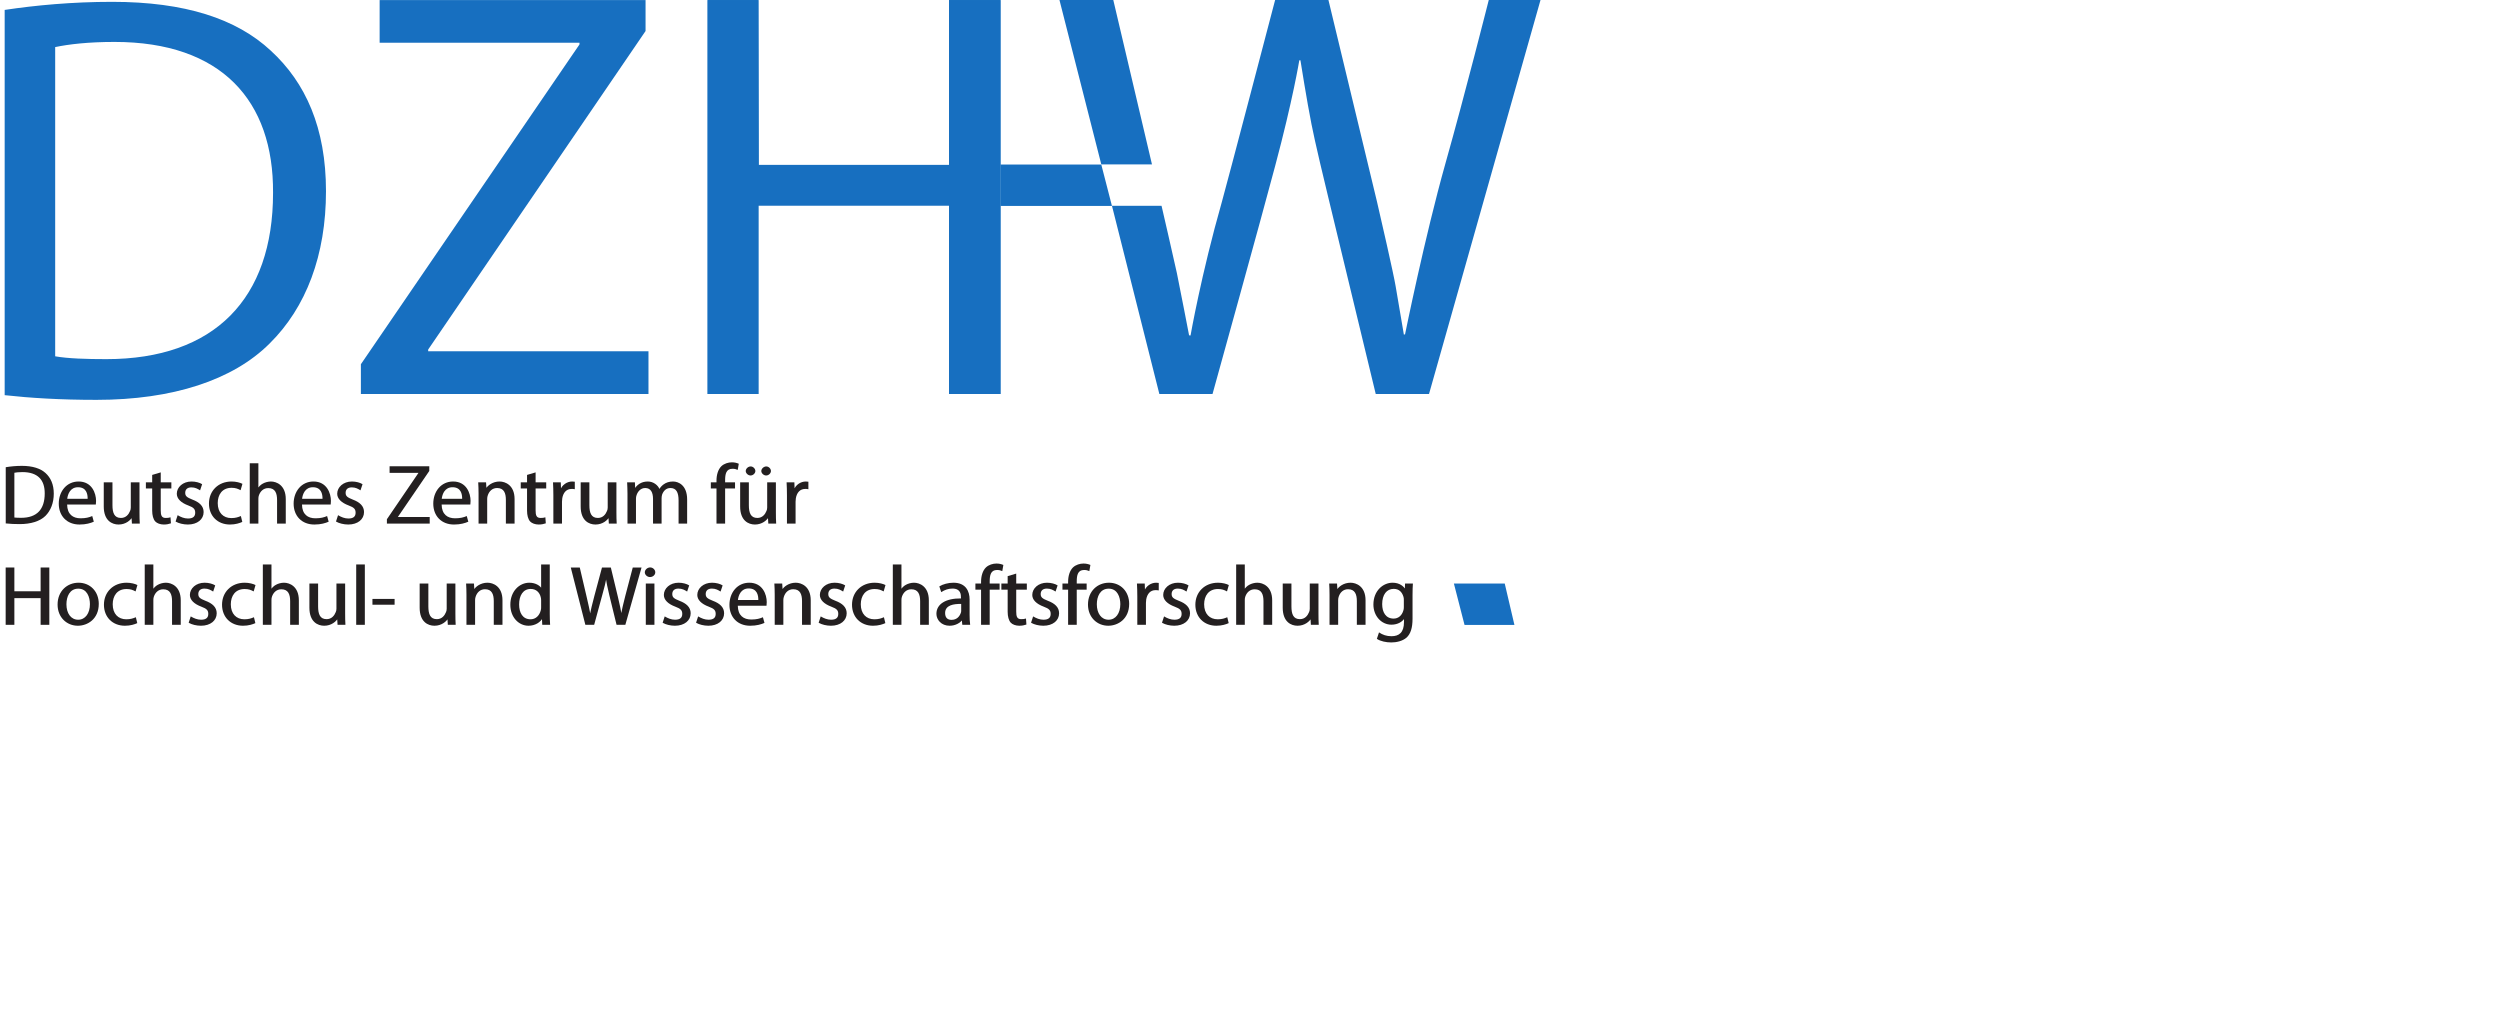
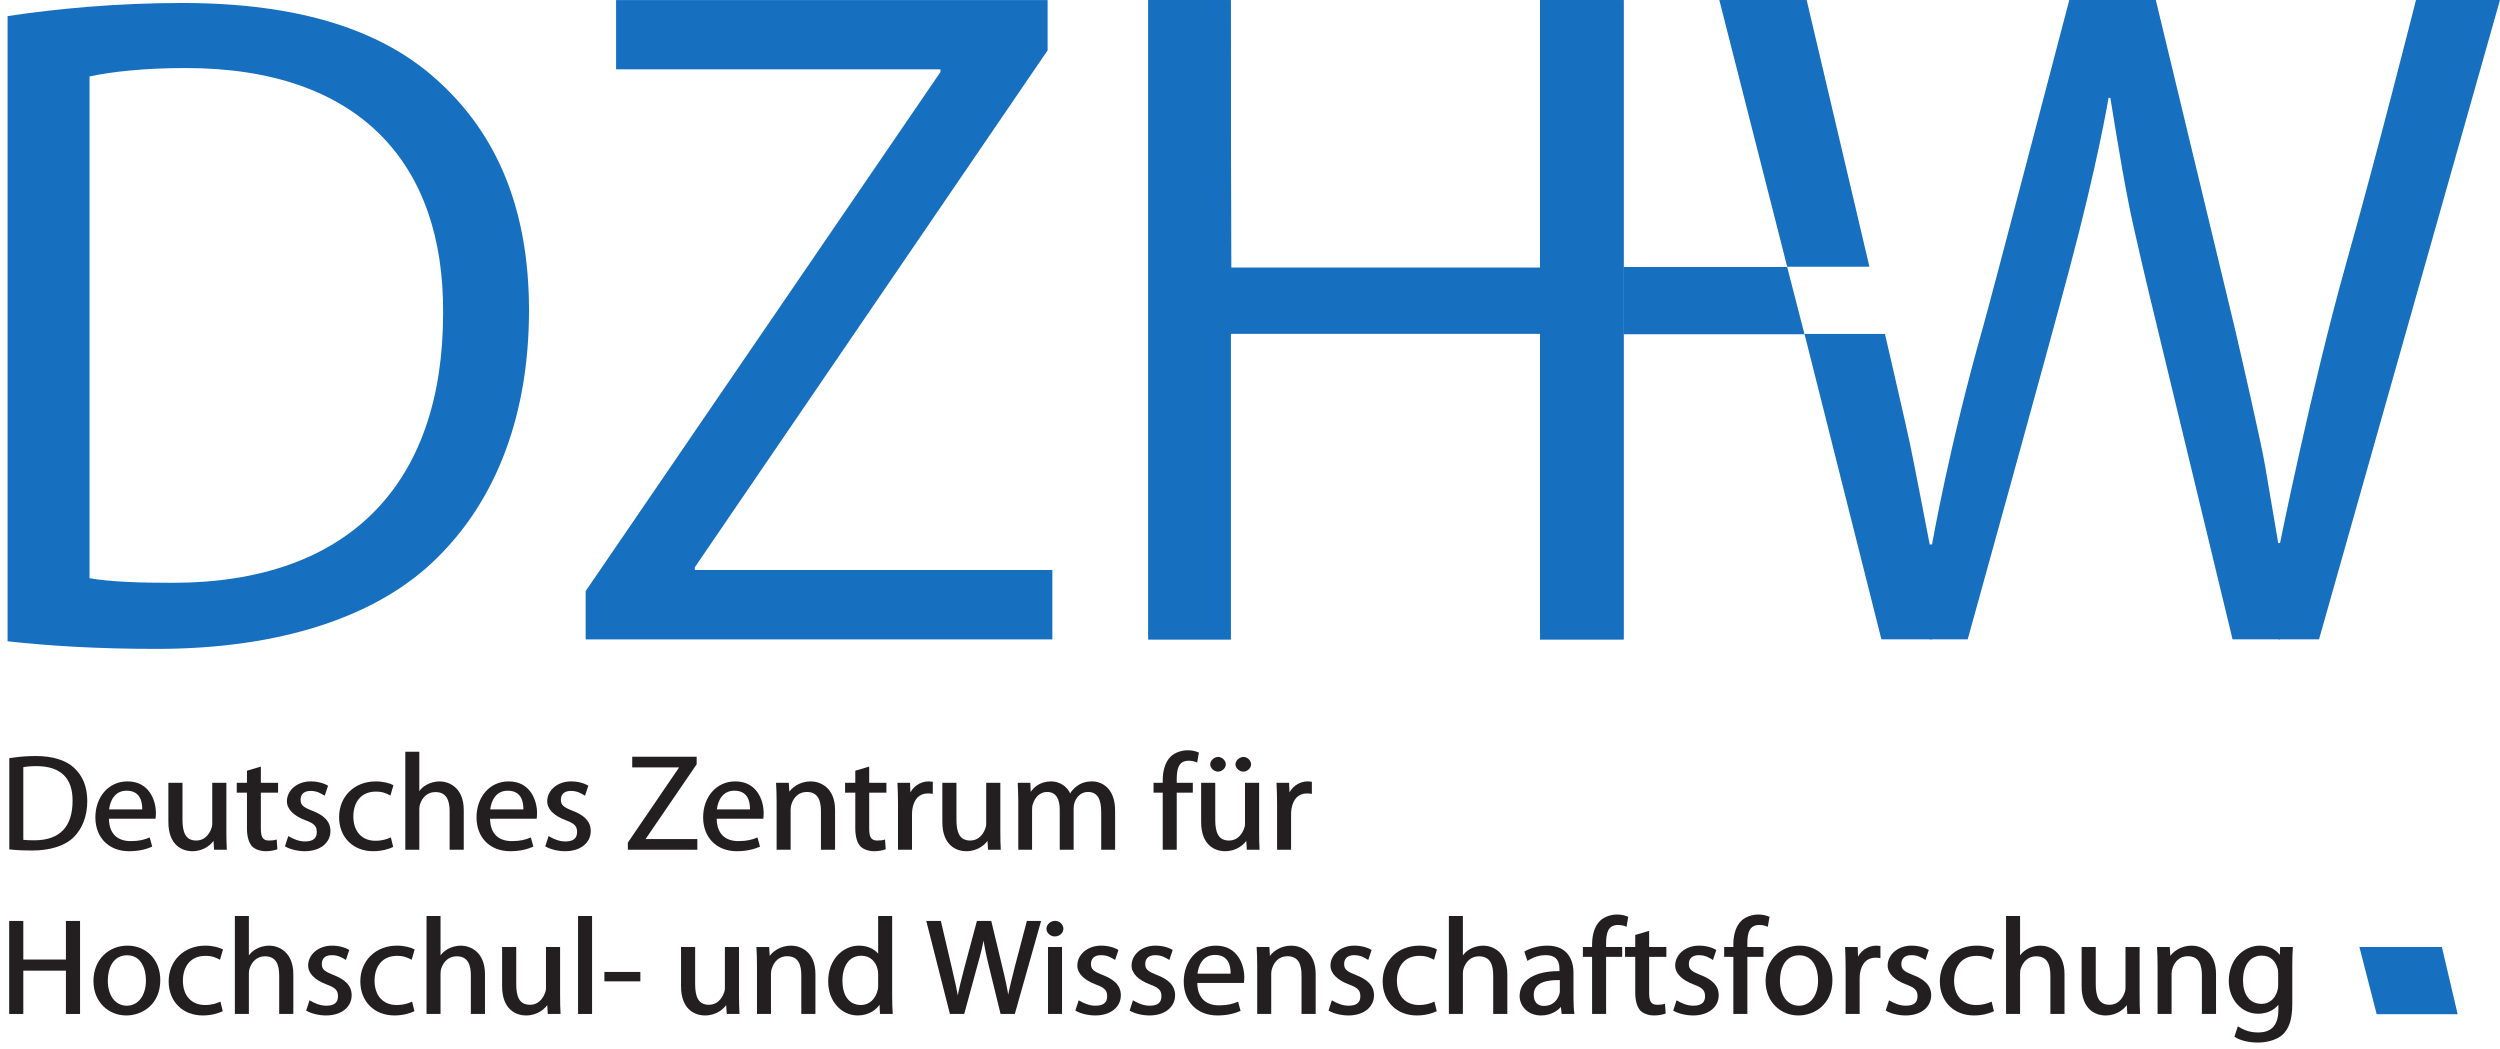
- <svg xmlns="http://www.w3.org/2000/svg" xmlns:xlink="http://www.w3.org/1999/xlink" viewBox="0 0 552 224" enable-background="new 0 0 552 224" version="1.1">
+ <svg xmlns="http://www.w3.org/2000/svg" xmlns:xlink="http://www.w3.org/1999/xlink" viewBox="0 0 340.15 142.62" version="1.1">
  <defs>
    <g>
      <symbol overflow="visible" id="glyph0-0">
        <path style="stroke:none;" d="M 0 0 L 9.453 0 L 9.453 -13.141 L -0.156 -13.141 L -0.156 0 Z M 4.75 -7.438 L 1.641 -12.109 L 7.656 -12.109 L 4.656 -7.594 Z M 5.312 -6.531 L 8.484 -11.281 L 8.234 -11.312 L 8.234 -1.812 L 8.484 -1.844 L 5.328 -6.562 Z M 1.578 -0.938 L 4.656 -5.562 L 7.656 -1.031 L 1.641 -1.031 Z M 0.812 -11.281 L 3.969 -6.562 L 0.812 -1.844 L 1.062 -1.812 L 1.062 -11.312 Z M 0.812 -11.281 " />
      </symbol>
      <symbol overflow="visible" id="glyph0-1">
        <path style="stroke:none;" d="M 1.422 -0.031 C 2.234 0.062 3.188 0.109 4.359 0.109 C 6.797 0.109 8.828 -0.516 10.031 -1.703 C 11.188 -2.859 11.875 -4.562 11.875 -6.625 C 11.875 -8.656 11.188 -10.141 10.047 -11.172 C 8.953 -12.172 7.188 -12.75 4.859 -12.75 C 3.578 -12.75 2.406 -12.641 1.266 -12.453 L 1.266 -0.031 Z M 3.031 -11.203 C 3.469 -11.297 4.094 -11.375 4.938 -11.375 C 8.375 -11.375 9.891 -9.625 9.875 -6.656 C 9.875 -3.172 8.172 -1.281 4.672 -1.281 C 4.047 -1.281 3.453 -1.312 3.172 -1.344 L 3.172 -11.219 Z M 3.031 -11.203 " />
      </symbol>
      <symbol overflow="visible" id="glyph0-2">
        <path style="stroke:none;" d="M 8.75 -4.25 C 8.781 -4.438 8.797 -4.672 8.797 -5.016 C 8.797 -6.672 7.906 -9.297 4.938 -9.297 C 2.312 -9.297 0.562 -7.125 0.562 -4.406 C 0.562 -1.672 2.375 0.203 5.141 0.203 C 6.578 0.203 7.594 -0.109 8.297 -0.422 L 7.953 -1.672 C 7.266 -1.375 6.547 -1.172 5.375 -1.172 C 3.703 -1.172 2.438 -2.031 2.406 -4.219 L 8.719 -4.219 Z M 2.422 -5.422 C 2.547 -6.562 3.125 -8.031 4.812 -8.031 C 6.656 -8.031 6.953 -6.547 6.938 -5.484 L 2.422 -5.484 Z M 2.422 -5.422 " />
      </symbol>
      <symbol overflow="visible" id="glyph0-3">
        <path style="stroke:none;" d="M 8.906 -9.109 L 7.125 -9.109 L 7.125 -3.547 C 7.125 -3.219 7.062 -3.016 6.969 -2.797 C 6.672 -2.047 6.062 -1.25 4.953 -1.25 C 3.484 -1.25 3.078 -2.375 3.078 -4.078 L 3.078 -9.109 L 1.156 -9.109 L 1.156 -3.781 C 1.156 -0.641 3 0.203 4.422 0.203 C 6.016 0.203 7.078 -0.75 7.469 -1.469 L 7.281 -1.469 L 7.375 0 L 9.109 0 C 9.062 -0.75 9.047 -1.562 9.047 -2.516 L 9.047 -9.109 Z M 8.906 -9.109 " />
      </symbol>
      <symbol overflow="visible" id="glyph0-4">
        <path style="stroke:none;" d="M 1.578 -10.734 L 1.578 -9.109 L 0.188 -9.109 L 0.188 -7.766 L 1.578 -7.766 L 1.578 -2.891 C 1.578 -1.828 1.812 -0.984 2.25 -0.484 C 2.641 -0.062 3.375 0.203 4.141 0.203 C 4.766 0.203 5.281 0.094 5.719 -0.062 L 5.625 -1.391 C 5.281 -1.281 5.016 -1.25 4.562 -1.25 C 3.656 -1.25 3.469 -1.828 3.469 -2.938 L 3.469 -7.766 L 5.812 -7.766 L 5.812 -9.109 L 3.469 -9.109 L 3.469 -11.312 L 1.578 -10.75 Z M 1.578 -10.734 " />
      </symbol>
      <symbol overflow="visible" id="glyph0-5">
        <path style="stroke:none;" d="M 0.641 -0.422 C 1.266 -0.062 2.297 0.203 3.281 0.203 C 5.391 0.203 6.766 -0.953 6.766 -2.547 C 6.766 -3.891 5.812 -4.734 4.266 -5.312 C 3.094 -5.781 2.703 -6.062 2.703 -6.797 C 2.703 -7.469 3.094 -8 4.062 -8 C 4.906 -8 5.438 -7.688 5.984 -7.344 L 6.438 -8.703 C 5.906 -9.047 5.016 -9.297 4.094 -9.297 C 2.188 -9.297 0.844 -8.047 0.844 -6.594 C 0.844 -5.516 1.75 -4.609 3.391 -4 C 4.578 -3.562 4.906 -3.188 4.906 -2.406 C 4.906 -1.641 4.5 -1.125 3.312 -1.125 C 2.5 -1.125 1.734 -1.438 1.031 -1.859 L 0.578 -0.469 Z M 0.641 -0.422 " />
      </symbol>
      <symbol overflow="visible" id="glyph0-6">
        <path style="stroke:none;" d="M 7.516 -1.641 C 7.047 -1.438 6.438 -1.219 5.5 -1.219 C 3.703 -1.219 2.5 -2.438 2.5 -4.531 C 2.5 -6.391 3.484 -7.906 5.562 -7.906 C 6.453 -7.906 6.953 -7.688 7.547 -7.375 L 7.953 -8.781 C 7.469 -9.047 6.531 -9.297 5.562 -9.297 C 2.609 -9.297 0.562 -7.219 0.562 -4.438 C 0.562 -1.672 2.484 0.203 5.203 0.203 C 6.406 0.203 7.359 -0.109 7.922 -0.375 L 7.609 -1.672 Z M 7.516 -1.641 " />
      </symbol>
      <symbol overflow="visible" id="glyph0-7">
        <path style="stroke:none;" d="M 1.359 0 L 3.125 0 L 3.125 -5.484 C 3.125 -5.781 3.156 -6.016 3.25 -6.266 C 3.562 -7.141 4.25 -7.844 5.312 -7.844 C 6.859 -7.844 7.25 -6.672 7.25 -5.219 L 7.25 0 L 9.172 0 L 9.172 -5.406 C 9.172 -8.5 7.109 -9.297 5.891 -9.297 C 5.281 -9.297 4.578 -9.109 4.094 -8.828 C 3.594 -8.562 3.188 -8.125 2.938 -7.688 L 3.125 -7.688 L 3.125 -13.328 L 1.219 -13.328 L 1.219 0 Z M 1.359 0 " />
      </symbol>
      <symbol overflow="visible" id="glyph0-8">
        <path style="stroke:none;" d="" />
      </symbol>
      <symbol overflow="visible" id="glyph0-9">
        <path style="stroke:none;" d="M 0.562 0 L 9.859 0 L 9.859 -1.453 L 2.828 -1.453 L 2.828 -1.469 L 9.766 -11.625 L 9.766 -12.656 L 1 -12.656 L 1 -11.203 L 7.359 -11.203 L 7.359 -11.172 L 0.406 -0.969 L 0.406 0 Z M 0.562 0 " />
      </symbol>
      <symbol overflow="visible" id="glyph0-10">
        <path style="stroke:none;" d="M 1.359 0 L 3.125 0 L 3.125 -5.469 C 3.125 -5.734 3.172 -6.016 3.25 -6.219 C 3.547 -7.141 4.25 -7.859 5.312 -7.859 C 6.859 -7.859 7.25 -6.688 7.25 -5.234 L 7.25 0 L 9.172 0 L 9.172 -5.406 C 9.172 -8.5 7.109 -9.297 5.859 -9.297 C 4.359 -9.297 3.203 -8.438 2.781 -7.625 L 2.969 -7.625 L 2.875 -9.109 L 1.141 -9.109 C 1.188 -8.312 1.219 -7.562 1.219 -6.625 L 1.219 0 Z M 1.359 0 " />
      </symbol>
      <symbol overflow="visible" id="glyph0-11">
        <path style="stroke:none;" d="M 1.359 0 L 3.125 0 L 3.125 -4.844 C 3.125 -5.109 3.156 -5.391 3.188 -5.609 C 3.406 -6.844 4.094 -7.656 5.25 -7.656 C 5.484 -7.656 5.641 -7.656 5.953 -7.594 L 5.953 -9.25 C 5.672 -9.281 5.531 -9.297 5.375 -9.297 C 4.266 -9.297 3.109 -8.578 2.703 -7.328 L 2.922 -7.328 L 2.859 -9.109 L 1.141 -9.109 C 1.188 -8.219 1.219 -7.312 1.219 -6.25 L 1.219 0 Z M 1.359 0 " />
      </symbol>
      <symbol overflow="visible" id="glyph0-12">
        <path style="stroke:none;" d="M 1.359 0 L 3.094 0 L 3.094 -5.469 C 3.094 -5.734 3.125 -6.047 3.219 -6.266 C 3.484 -7.078 4.125 -7.859 5.125 -7.859 C 6.375 -7.859 6.859 -6.875 6.859 -5.438 L 6.859 0 L 8.75 0 L 8.75 -5.609 C 8.75 -5.906 8.797 -6.188 8.875 -6.438 C 9.172 -7.219 9.75 -7.859 10.703 -7.859 C 12 -7.859 12.5 -6.875 12.5 -5.125 L 12.5 0 L 14.391 0 L 14.391 -5.328 C 14.391 -8.469 12.484 -9.297 11.281 -9.297 C 10.422 -9.297 9.734 -9.062 9.188 -8.656 C 8.812 -8.375 8.438 -8 8.188 -7.5 L 8.344 -7.5 C 7.984 -8.5 6.922 -9.297 5.703 -9.297 C 4.188 -9.297 3.25 -8.484 2.766 -7.641 L 2.922 -7.641 L 2.859 -9.109 L 1.141 -9.109 C 1.172 -8.312 1.219 -7.562 1.219 -6.625 L 1.219 0 Z M 1.359 0 " />
      </symbol>
      <symbol overflow="visible" id="glyph0-13">
        <path style="stroke:none;" d="M 3.281 -0.031 L 3.281 -7.766 L 5.469 -7.766 L 5.469 -9.109 L 3.281 -9.109 L 3.281 -9.547 C 3.281 -10.938 3.5 -12.109 4.906 -12.109 C 5.391 -12.109 5.703 -12.016 6.062 -11.859 L 6.297 -13.219 C 5.859 -13.406 5.375 -13.531 4.766 -13.531 C 4 -13.531 3.078 -13.266 2.453 -12.672 C 1.719 -11.953 1.375 -10.75 1.375 -9.484 L 1.375 -9.109 L 0.125 -9.109 L 0.125 -7.766 L 1.375 -7.766 L 1.375 0 L 3.281 0 Z M 3.281 -0.031 " />
      </symbol>
      <symbol overflow="visible" id="glyph0-14">
        <path style="stroke:none;" d="M 8.906 -9.109 L 7.125 -9.109 L 7.125 -3.547 C 7.125 -3.219 7.062 -3.016 6.969 -2.797 C 6.672 -2.047 6.062 -1.25 4.953 -1.25 C 3.484 -1.25 3.078 -2.375 3.078 -4.078 L 3.078 -9.109 L 1.156 -9.109 L 1.156 -3.781 C 1.156 -0.641 3 0.203 4.422 0.203 C 6.016 0.203 7.078 -0.75 7.469 -1.469 L 7.281 -1.469 L 7.375 0 L 9.109 0 C 9.062 -0.75 9.047 -1.562 9.047 -2.516 L 9.047 -9.109 Z M 3.453 -10.625 C 4 -10.625 4.516 -11.109 4.516 -11.609 C 4.516 -12.156 3.984 -12.625 3.484 -12.625 C 2.938 -12.625 2.391 -12.141 2.391 -11.609 C 2.391 -11.109 2.922 -10.625 3.453 -10.625 Z M 6.891 -10.625 C 7.453 -10.625 7.953 -11.109 7.953 -11.609 C 7.953 -12.156 7.438 -12.625 6.922 -12.625 C 6.391 -12.625 5.828 -12.141 5.828 -11.609 C 5.828 -11.109 6.359 -10.625 6.891 -10.625 Z M 6.891 -10.625 " />
      </symbol>
      <symbol overflow="visible" id="glyph0-15">
        <path style="stroke:none;" d="M 1.25 -12.594 L 1.25 0 L 3.172 0 L 3.172 -5.891 L 8.969 -5.891 L 8.969 0 L 10.891 0 L 10.891 -12.656 L 8.969 -12.656 L 8.969 -7.406 L 3.172 -7.406 L 3.172 -12.656 L 1.25 -12.656 Z M 1.25 -12.594 " />
      </symbol>
      <symbol overflow="visible" id="glyph0-16">
        <path style="stroke:none;" d="M 5.188 -9.297 C 2.703 -9.297 0.562 -7.469 0.562 -4.469 C 0.562 -1.625 2.609 0.203 5.031 0.203 C 7.188 0.203 9.656 -1.281 9.656 -4.625 C 9.656 -7.359 7.766 -9.297 5.188 -9.297 Z M 5.141 -7.984 C 7.078 -7.984 7.703 -6.094 7.703 -4.562 C 7.703 -2.531 6.672 -1.125 5.109 -1.125 C 3.5 -1.125 2.516 -2.547 2.516 -4.531 C 2.516 -6.219 3.219 -7.984 5.141 -7.984 Z M 5.141 -7.984 " />
      </symbol>
      <symbol overflow="visible" id="glyph0-17">
        <path style="stroke:none;" d="M 1.359 0 L 3.125 0 L 3.125 -13.328 L 1.219 -13.328 L 1.219 0 Z M 1.359 0 " />
      </symbol>
      <symbol overflow="visible" id="glyph0-18">
        <path style="stroke:none;" d="M 0.406 -5.672 L 0.406 -4.438 L 5.297 -4.438 L 5.297 -5.719 L 0.406 -5.719 Z M 0.406 -5.672 " />
      </symbol>
      <symbol overflow="visible" id="glyph0-19">
        <path style="stroke:none;" d="M 7.359 -13.266 L 7.359 -7.938 L 7.547 -7.938 C 7.156 -8.625 6.156 -9.297 4.75 -9.297 C 2.578 -9.297 0.547 -7.422 0.562 -4.422 C 0.562 -1.672 2.406 0.203 4.578 0.203 C 6.062 0.203 7.266 -0.594 7.719 -1.562 L 7.531 -1.562 L 7.609 0 L 9.344 0 C 9.297 -0.656 9.266 -1.562 9.266 -2.375 L 9.266 -13.328 L 7.359 -13.328 Z M 7.359 -3.828 C 7.359 -3.562 7.344 -3.438 7.281 -3.203 C 6.984 -2 6.125 -1.219 5.031 -1.219 C 3.281 -1.219 2.5 -2.672 2.5 -4.5 C 2.5 -6.469 3.375 -7.922 5.062 -7.922 C 6.297 -7.922 7.047 -7.109 7.281 -6.078 C 7.344 -5.875 7.359 -5.594 7.359 -5.391 Z M 7.359 -3.828 " />
      </symbol>
      <symbol overflow="visible" id="glyph0-20">
        <path style="stroke:none;" d="M 5.297 -0.031 L 7.078 -6.578 C 7.547 -8.203 7.844 -9.438 8.031 -10.641 L 7.828 -10.641 C 7.984 -9.406 8.234 -8.188 8.625 -6.578 L 10.234 0 L 12.172 0 L 15.75 -12.656 L 13.812 -12.656 L 12.156 -6.359 C 11.766 -4.797 11.406 -3.391 11.141 -1.969 L 11.375 -1.969 C 11.203 -3.25 10.875 -4.734 10.516 -6.219 L 8.969 -12.656 L 7.016 -12.656 L 5.328 -6.359 C 4.906 -4.734 4.516 -3.25 4.312 -1.953 L 4.531 -1.953 C 4.328 -3.109 3.984 -4.672 3.609 -6.25 L 2.109 -12.656 L 0.125 -12.656 L 3.344 0 L 5.281 0 Z M 5.297 -0.031 " />
      </symbol>
      <symbol overflow="visible" id="glyph0-21">
        <path style="stroke:none;" d="M 3.125 -0.031 L 3.125 -9.109 L 1.219 -9.109 L 1.219 0 L 3.125 0 Z M 2.188 -12.672 C 1.562 -12.672 1 -12.156 1 -11.594 C 1 -11.031 1.547 -10.547 2.141 -10.547 C 2.797 -10.547 3.312 -11.031 3.312 -11.594 C 3.312 -12.172 2.781 -12.672 2.188 -12.672 Z M 2.188 -12.672 " />
      </symbol>
      <symbol overflow="visible" id="glyph0-22">
        <path style="stroke:none;" d="M 7.828 -5.578 C 7.828 -7.359 7.031 -9.297 4.266 -9.297 C 3.125 -9.297 1.922 -8.969 1.141 -8.484 L 1.562 -7.219 C 2.391 -7.75 3.172 -8 4.031 -8 C 5.875 -8.016 5.922 -6.688 5.922 -5.969 L 5.922 -5.828 C 2.594 -5.859 0.5 -4.609 0.5 -2.422 C 0.5 -1.125 1.578 0.203 3.406 0.203 C 4.703 0.203 5.766 -0.422 6.25 -1.141 L 6.094 -1.141 L 6.219 0 L 7.953 0 C 7.859 -0.656 7.828 -1.422 7.828 -2.203 Z M 5.969 -3.078 C 5.969 -2.922 5.953 -2.828 5.891 -2.641 C 5.625 -1.875 5.016 -1.094 3.828 -1.094 C 3 -1.094 2.422 -1.531 2.422 -2.609 C 2.422 -4.359 4.328 -4.641 5.969 -4.609 Z M 5.969 -3.078 " />
      </symbol>
      <symbol overflow="visible" id="glyph0-23">
        <path style="stroke:none;" d="M 9.203 -6.594 C 9.203 -7.688 9.234 -8.422 9.281 -9.109 L 7.547 -9.109 L 7.5 -7.75 L 7.688 -7.75 C 7.281 -8.484 6.359 -9.297 4.797 -9.297 C 2.703 -9.297 0.562 -7.531 0.562 -4.469 C 0.562 -1.969 2.312 -0.031 4.547 -0.031 C 5.953 -0.031 7.031 -0.703 7.5 -1.547 L 7.312 -1.547 L 7.312 -0.594 C 7.312 1.703 6.219 2.516 4.547 2.516 C 3.438 2.516 2.594 2.203 1.797 1.672 L 1.328 3.094 C 2.109 3.641 3.406 3.891 4.5 3.891 C 5.625 3.891 6.984 3.609 7.891 2.812 C 8.75 2.016 9.203 0.734 9.203 -1.359 Z M 7.281 -3.875 C 7.281 -3.594 7.25 -3.375 7.156 -3.094 C 6.828 -2.047 6.062 -1.375 5.031 -1.375 C 3.281 -1.375 2.5 -2.797 2.5 -4.562 C 2.5 -6.656 3.484 -7.938 5.047 -7.938 C 6.266 -7.938 6.891 -7.188 7.188 -6.219 C 7.266 -6.016 7.281 -5.781 7.281 -5.5 Z M 7.281 -3.875 " />
      </symbol>
    </g>
  </defs>
  <g id="surface1">
    <g style="fill:rgb(13.73%,12.16%,12.549%);fill-opacity:1;">
      <use xlink:href="#glyph0-1" x="0" y="115.613" />
      <use xlink:href="#glyph0-2" x="12.414" y="115.613" />
      <use xlink:href="#glyph0-3" x="21.753" y="115.613" />
      <use xlink:href="#glyph0-4" x="32.024" y="115.613" />
      <use xlink:href="#glyph0-5" x="38.194" y="115.613" />
      <use xlink:href="#glyph0-6" x="45.576" y="115.613" />
      <use xlink:href="#glyph0-7" x="53.926" y="115.613" />
      <use xlink:href="#glyph0-2" x="64.272" y="115.613" />
      <use xlink:href="#glyph0-5" x="73.611" y="115.613" />
      <use xlink:href="#glyph0-8" x="80.992" y="115.613" />
    </g>
    <g style="fill:rgb(13.73%,12.16%,12.549%);fill-opacity:1;">
      <use xlink:href="#glyph0-9" x="85.021" y="115.613" />
    </g>
    <g style="fill:rgb(13.73%,12.16%,12.549%);fill-opacity:1;">
      <use xlink:href="#glyph0-2" x="95.106" y="115.613" />
    </g>
    <g style="fill:rgb(13.73%,12.16%,12.549%);fill-opacity:1;">
      <use xlink:href="#glyph0-10" x="104.447" y="115.613" />
      <use xlink:href="#glyph0-4" x="114.793" y="115.613" />
      <use xlink:href="#glyph0-11" x="120.963" y="115.613" />
      <use xlink:href="#glyph0-3" x="127.058" y="115.613" />
      <use xlink:href="#glyph0-12" x="137.329" y="115.613" />
    </g>
    <g style="fill:rgb(13.73%,12.16%,12.549%);fill-opacity:1;">
      <use xlink:href="#glyph0-8" x="152.874" y="115.613" />
    </g>
    <g style="fill:rgb(13.73%,12.16%,12.549%);fill-opacity:1;">
      <use xlink:href="#glyph0-13" x="156.826" y="115.613" />
      <use xlink:href="#glyph0-14" x="162.269" y="115.613" />
      <use xlink:href="#glyph0-11" x="172.539" y="115.613" />
    </g>
    <g style="fill:rgb(13.73%,12.16%,12.549%);fill-opacity:1;">
      <use xlink:href="#glyph0-15" x="0" y="137.96" />
      <use xlink:href="#glyph0-16" x="12.153" y="137.96" />
      <use xlink:href="#glyph0-6" x="22.387" y="137.96" />
    </g>
    <g style="fill:rgb(13.73%,12.16%,12.549%);fill-opacity:1;">
      <use xlink:href="#glyph0-7" x="30.737" y="137.96" />
      <use xlink:href="#glyph0-5" x="41.082" y="137.96" />
      <use xlink:href="#glyph0-6" x="48.464" y="137.96" />
      <use xlink:href="#glyph0-7" x="56.815" y="137.96" />
      <use xlink:href="#glyph0-3" x="67.16" y="137.96" />
      <use xlink:href="#glyph0-17" x="77.431" y="137.96" />
      <use xlink:href="#glyph0-18" x="81.83" y="137.96" />
      <use xlink:href="#glyph0-8" x="87.553" y="137.96" />
      <use xlink:href="#glyph0-3" x="91.504" y="137.96" />
      <use xlink:href="#glyph0-10" x="101.775" y="137.96" />
      <use xlink:href="#glyph0-19" x="112.121" y="137.96" />
      <use xlink:href="#glyph0-8" x="122.634" y="137.96" />
    </g>
    <g style="fill:rgb(13.73%,12.16%,12.549%);fill-opacity:1;">
      <use xlink:href="#glyph0-20" x="125.903" y="137.96" />
    </g>
    <g style="fill:rgb(13.73%,12.16%,12.549%);fill-opacity:1;">
      <use xlink:href="#glyph0-21" x="141.374" y="137.96" />
      <use xlink:href="#glyph0-5" x="145.736" y="137.96" />
      <use xlink:href="#glyph0-5" x="153.118" y="137.96" />
      <use xlink:href="#glyph0-2" x="160.499" y="137.96" />
    </g>
    <g style="fill:rgb(13.73%,12.16%,12.549%);fill-opacity:1;">
      <use xlink:href="#glyph0-10" x="169.837" y="137.96" />
      <use xlink:href="#glyph0-5" x="180.182" y="137.96" />
    </g>
    <g style="fill:rgb(13.73%,12.16%,12.549%);fill-opacity:1;">
      <use xlink:href="#glyph0-6" x="187.563" y="137.96" />
    </g>
    <g style="fill:rgb(13.73%,12.16%,12.549%);fill-opacity:1;">
      <use xlink:href="#glyph0-7" x="195.915" y="137.96" />
    </g>
    <g style="fill:rgb(13.73%,12.16%,12.549%);fill-opacity:1;">
      <use xlink:href="#glyph0-22" x="206.26" y="137.96" />
      <use xlink:href="#glyph0-13" x="215.244" y="137.96" />
    </g>
    <g style="fill:rgb(13.73%,12.16%,12.549%);fill-opacity:1;">
      <use xlink:href="#glyph0-4" x="220.913" y="137.96" />
      <use xlink:href="#glyph0-5" x="227.082" y="137.96" />
      <use xlink:href="#glyph0-13" x="234.464" y="137.96" />
    </g>
    <g style="fill:rgb(13.73%,12.16%,12.549%);fill-opacity:1;">
      <use xlink:href="#glyph0-16" x="239.664" y="137.96" />
      <use xlink:href="#glyph0-11" x="249.898" y="137.96" />
      <use xlink:href="#glyph0-5" x="255.993" y="137.96" />
    </g>
    <g style="fill:rgb(13.73%,12.16%,12.549%);fill-opacity:1;">
      <use xlink:href="#glyph0-6" x="263.374" y="137.96" />
      <use xlink:href="#glyph0-7" x="271.725" y="137.96" />
      <use xlink:href="#glyph0-3" x="282.07" y="137.96" />
      <use xlink:href="#glyph0-10" x="292.341" y="137.96" />
      <use xlink:href="#glyph0-23" x="302.686" y="137.96" />
    </g>
    <path style=" stroke:none;fill-rule:nonzero;fill:rgb(9.019%,43.529%,75.49%);fill-opacity:1;" d="M 243.164 36.332 L 245.52 45.477 L 220.902 45.477 L 220.902 36.332 L 243.164 36.332 " />
    <path style=" stroke:none;fill-rule:nonzero;fill:rgb(9.019%,43.529%,75.49%);fill-opacity:1;" d="M 79.684 86.996 L 143.184 86.996 L 143.184 77.555 L 94.539 77.555 L 94.539 77.18 L 142.539 6.852 L 142.539 0.008 L 83.824 0.008 L 83.824 9.434 L 127.953 9.434 L 127.953 9.809 L 79.684 80.422 L 79.684 86.996 " />
    <path style=" stroke:none;fill-rule:nonzero;fill:rgb(9.019%,43.529%,75.49%);fill-opacity:1;" d="M 12.184 10.398 C 15.145 9.773 19.5 9.258 25.281 9.258 C 48.887 9.258 60.434 22.211 60.289 42.605 C 60.289 65.965 47.336 79.297 23.477 79.297 C 19.125 79.297 15 79.172 12.184 78.672 Z M 1.031 87.254 C 6.668 87.879 13.344 88.289 21.301 88.289 C 38.109 88.289 51.441 83.934 59.523 75.852 C 67.605 67.875 71.977 56.328 71.977 42.215 C 71.977 28.242 67.48 18.23 59.789 11.184 C 52.207 4.117 40.805 0.406 24.762 0.406 C 15.91 0.406 7.828 1.172 1.031 2.191 L 1.031 87.254 " />
    <path style=" stroke:none;fill-rule:nonzero;fill:rgb(9.019%,43.529%,75.49%);fill-opacity:1;" d="M 156.242 0.008 L 156.242 86.996 L 167.457 86.996 L 167.457 37.156 L 209.547 37.156 L 209.547 86.996 L 220.906 86.996 L 220.906 0.008 L 209.547 0.008 L 209.547 37.434 L 167.516 37.43 L 167.457 0.008 L 156.242 0.008 " />
    <path style=" stroke:none;fill-rule:nonzero;fill:rgb(9.019%,43.529%,75.49%);fill-opacity:1;" d="M 156.242 0.008 L 156.242 86.996 L 167.457 86.996 L 167.457 45.426 L 209.547 45.426 L 209.547 86.996 L 220.906 86.996 L 220.906 0.008 L 209.547 0.008 L 209.547 36.402 L 167.516 36.402 L 167.457 0.008 L 156.242 0.008 " />
    <path style=" stroke:none;fill-rule:nonzero;fill:rgb(9.019%,43.529%,75.49%);fill-opacity:1;" d="M 321.02 128.848 L 323.371 137.992 L 334.387 137.992 L 332.246 128.848 L 321.02 128.848 " />
    <path style=" stroke:none;fill-rule:nonzero;fill:rgb(9.019%,43.529%,75.49%);fill-opacity:1;" d="M 233.93 0.004 L 243.164 36.293 L 254.355 36.293 L 245.816 0.004 L 233.93 0.004 " />
    <path style=" stroke:none;fill-rule:nonzero;fill:rgb(9.019%,43.529%,75.49%);fill-opacity:1;" d="M 340.145 0.004 L 315.527 86.992 L 309.977 86.992 L 309.977 73.895 L 310.219 73.895 C 310.219 73.895 314.594 52.273 319.148 36.098 C 323.445 20.887 328.719 0.004 328.719 0.004 L 340.145 0.004 " />
    <path style=" stroke:none;fill-rule:nonzero;fill:rgb(9.019%,43.529%,75.49%);fill-opacity:1;" d="M 245.52 45.438 L 255.984 86.992 L 262.867 86.992 L 262.867 74.105 L 262.562 74.105 C 262.562 74.105 260.57 63.742 259.852 60.285 C 259.371 58.008 256.469 45.438 256.469 45.438 L 245.52 45.438 " />
    <path style=" stroke:none;fill-rule:nonzero;fill:rgb(9.019%,43.529%,75.49%);fill-opacity:1;" d="M 287.133 0.004 L 281.547 0.004 C 281.547 0.004 270.875 40.75 269.809 44.5 C 265.223 60.602 262.867 74.105 262.867 74.105 L 262.562 74.105 L 262.562 86.992 L 267.727 86.992 C 267.727 86.992 278.809 47.047 281.547 36.672 C 285.473 21.988 286.891 13.297 286.891 13.297 L 287.133 13.297 L 287.133 0.004 " />
    <path style=" stroke:none;fill-rule:nonzero;fill:rgb(9.019%,43.529%,75.49%);fill-opacity:1;" d="M 286.891 0.004 L 293.32 0.004 C 293.32 0.004 303.117 40.719 304.031 44.5 C 304.742 47.52 307.738 60.605 308.164 63.242 C 308.621 65.879 309.977 73.895 309.977 73.895 L 310.219 73.895 L 310.219 86.992 L 303.762 86.992 C 303.762 86.992 296.285 56.02 293.32 43.73 C 292.645 41.012 290.215 30.816 289.578 27.434 C 288.578 22.441 287.133 13.297 287.133 13.297 L 286.891 13.297 L 286.891 0.004 " />
  </g>
</svg>
